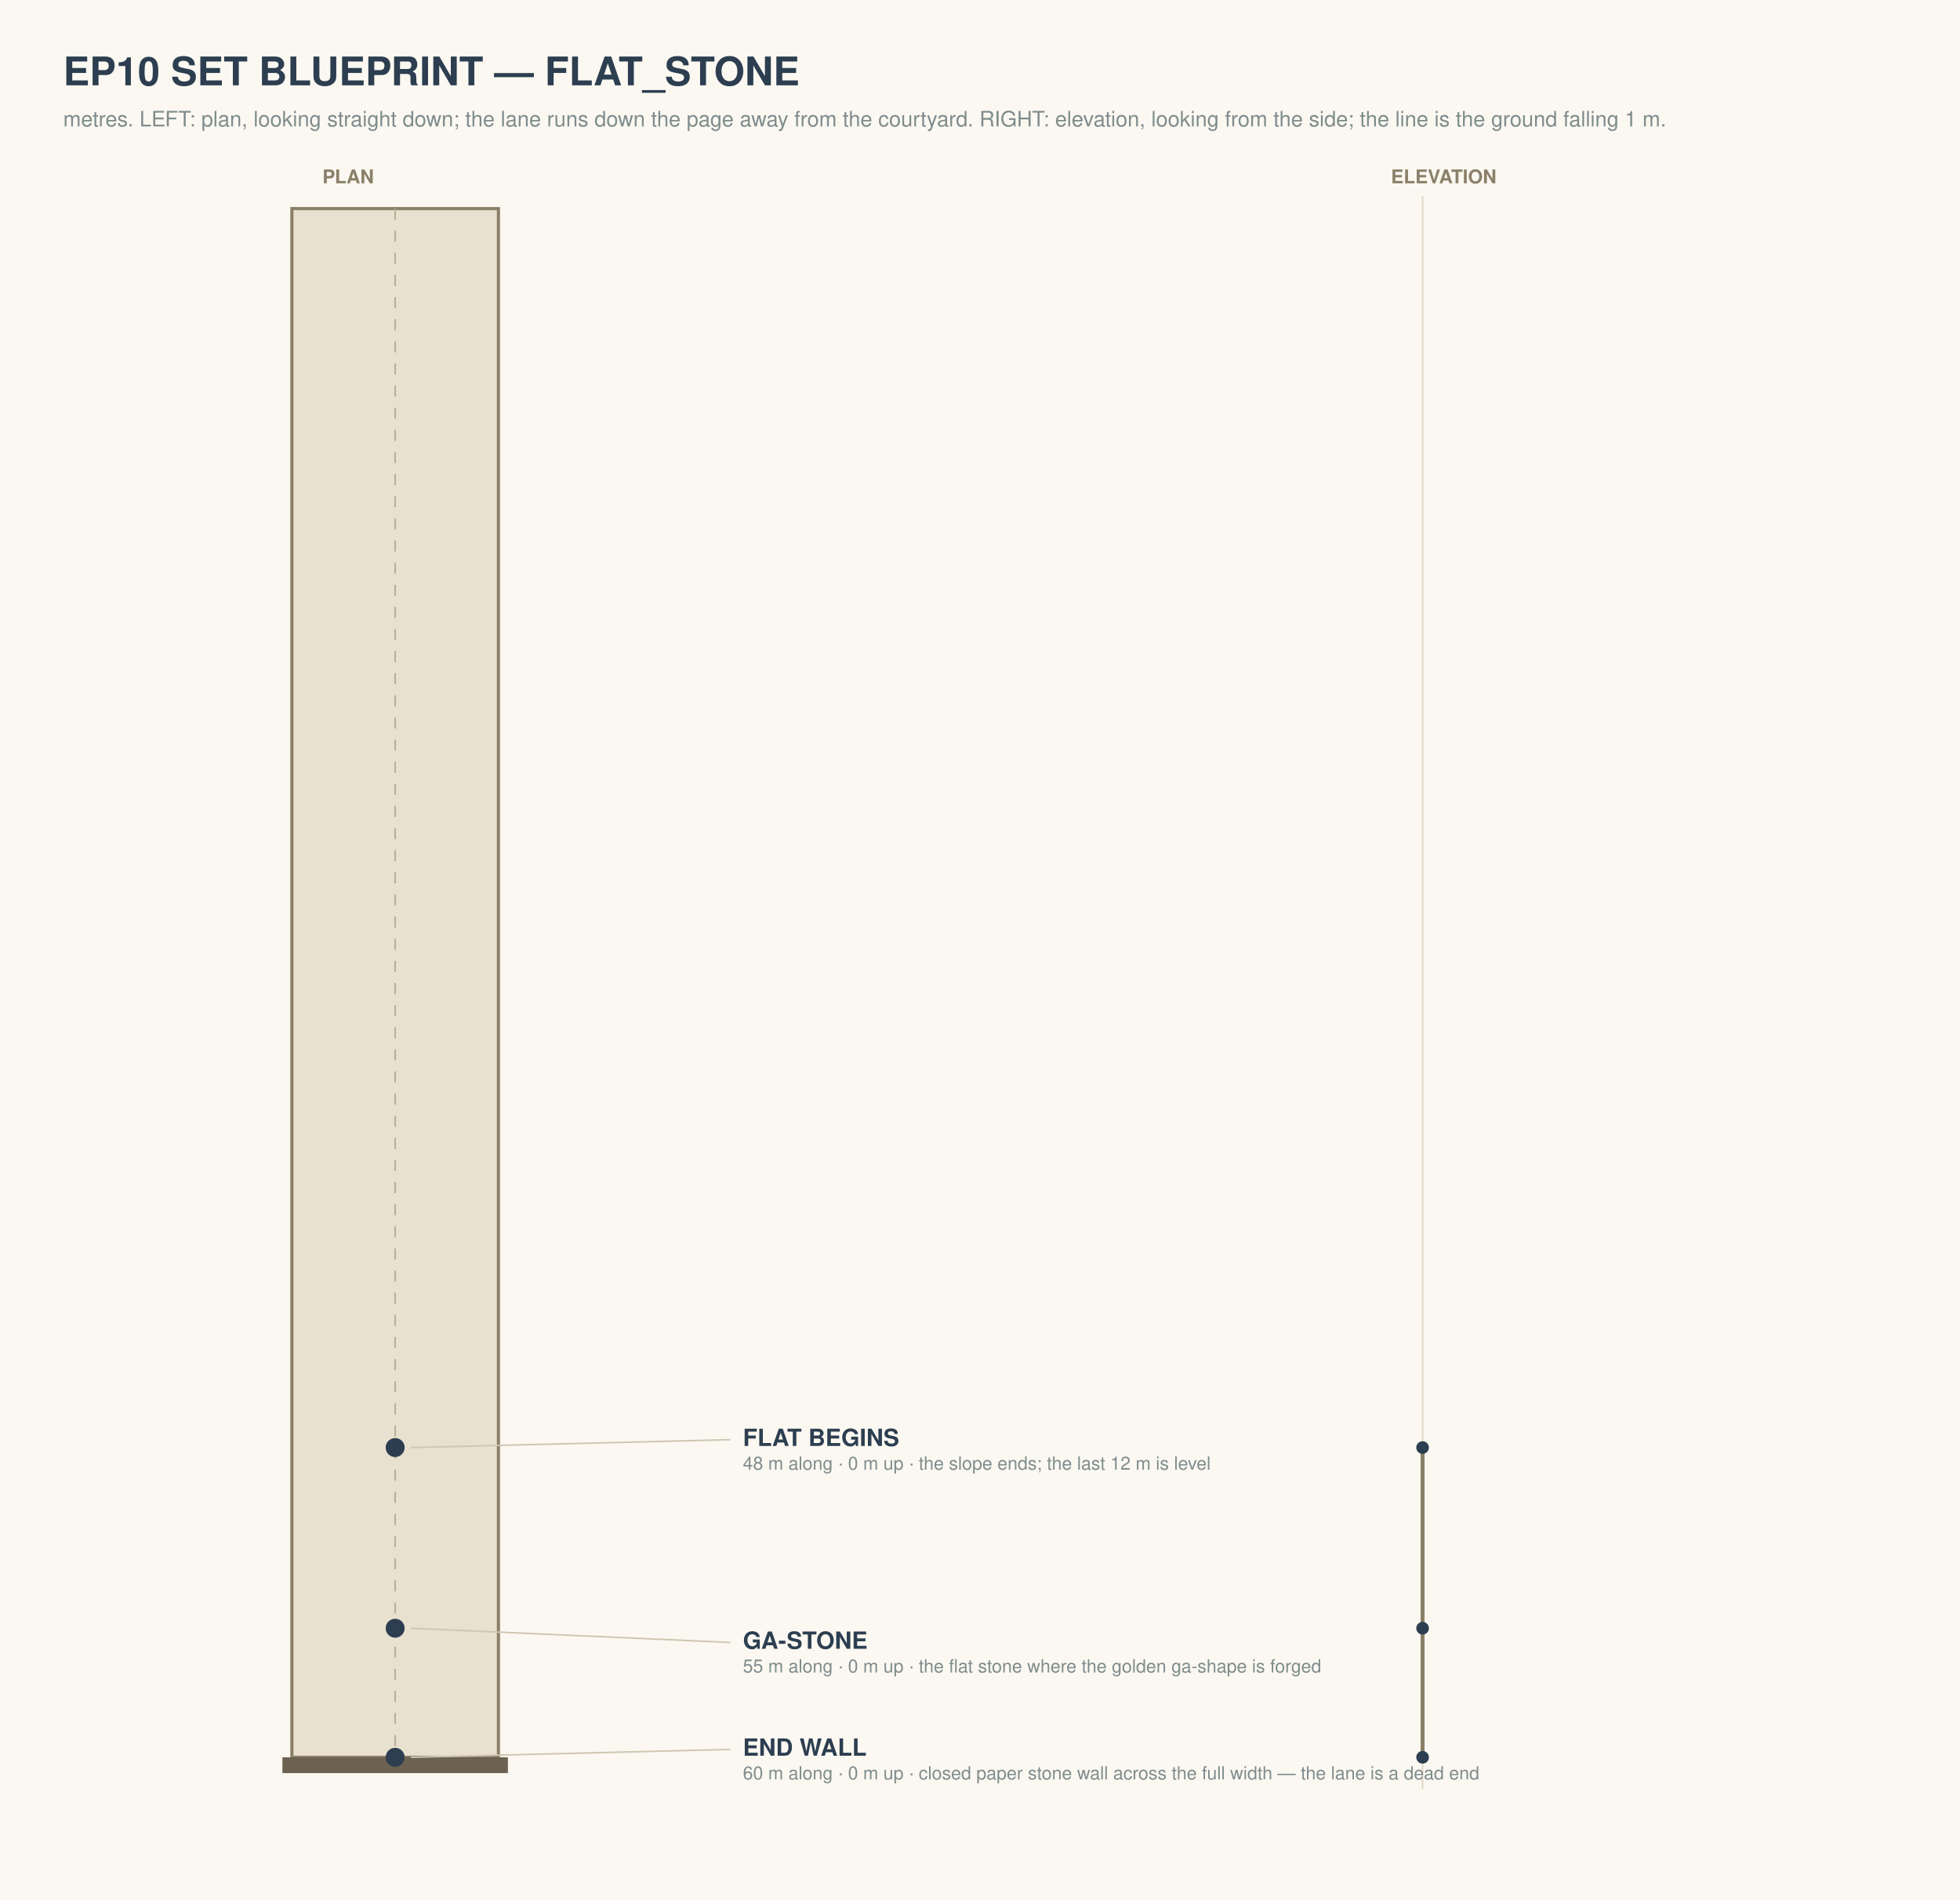
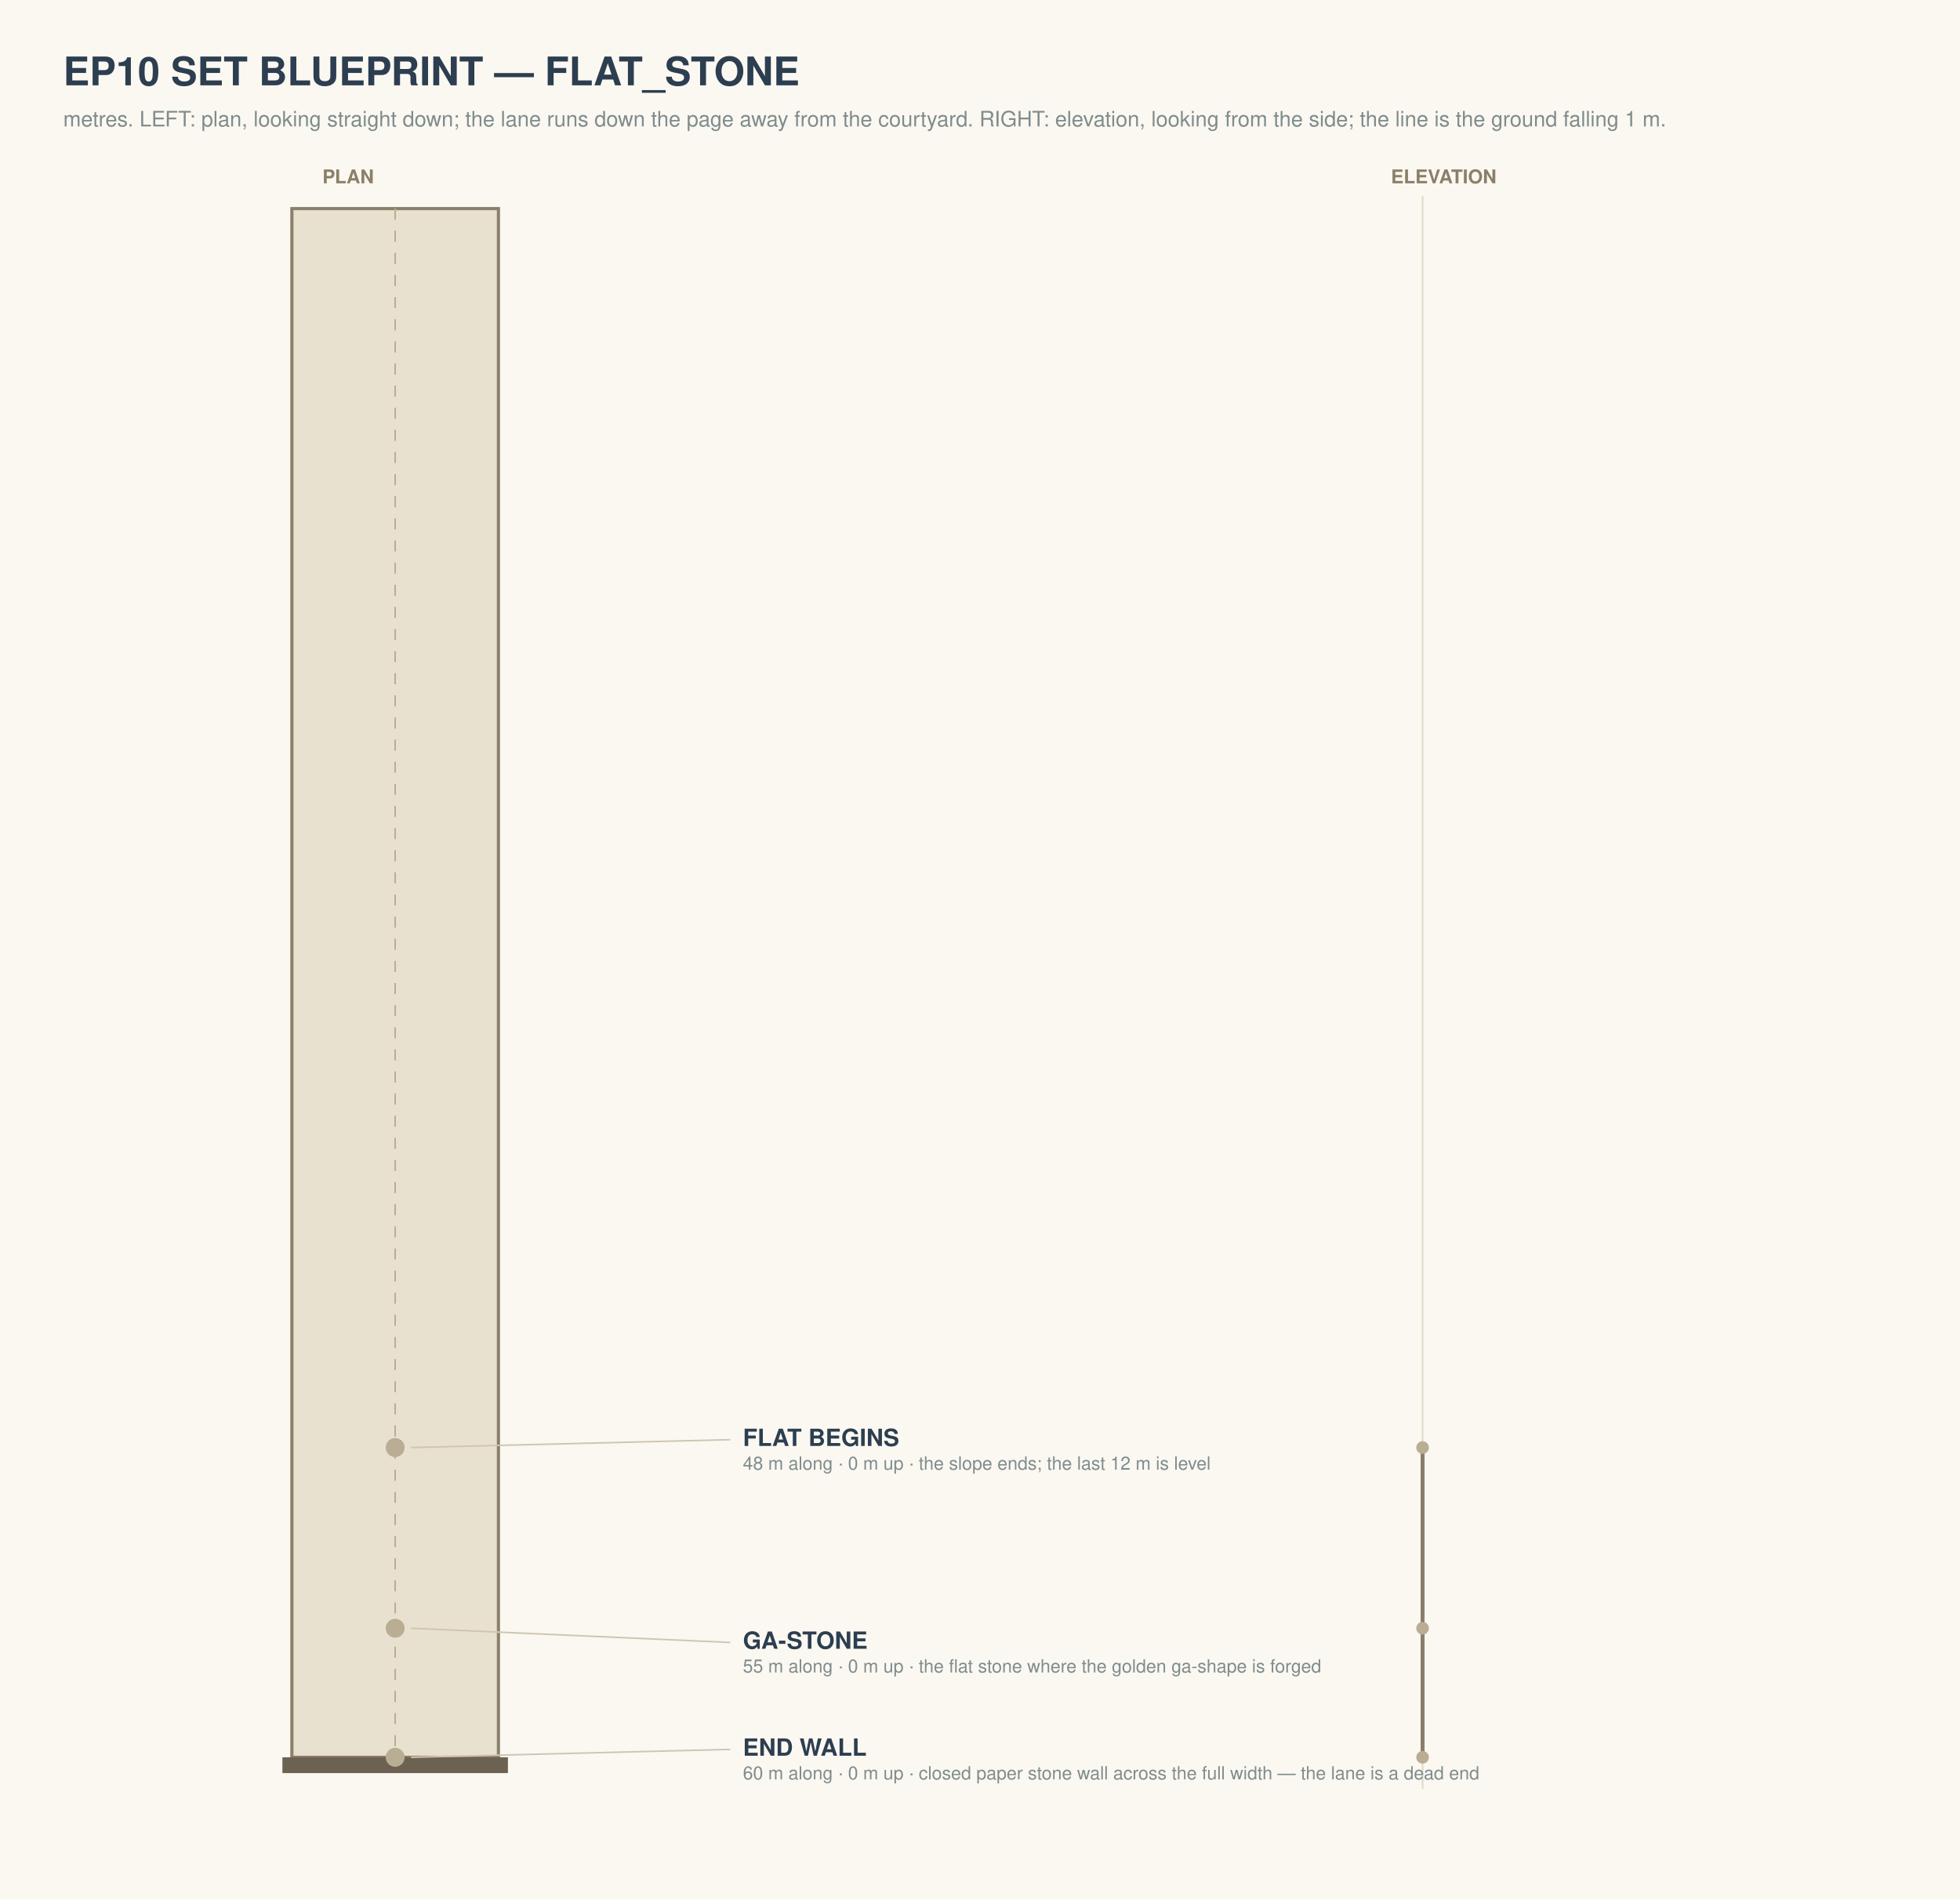
<svg xmlns="http://www.w3.org/2000/svg" width="1240" height="1202" viewBox="0 0 1240 1202">
  <rect width="100%" height="100%" fill="#fbf8f1" />
  <text x="40" y="54" font-family="Helvetica" font-size="25" font-weight="bold" fill="#2c3e50">EP10 SET BLUEPRINT — FLAT_STONE</text>
  <text x="40" y="80" font-family="Helvetica" font-size="13.5" fill="#7f8c8d">metres. LEFT: plan, looking straight down; the lane runs down the page away from the courtyard.  RIGHT: elevation, looking from the side; the line is the ground falling 1 m.</text>
  <text x="204" y="116" font-family="Helvetica" font-size="12" font-weight="bold" fill="#8a7f68">PLAN</text>
  <text x="880" y="116" font-family="Helvetica" font-size="12" font-weight="bold" fill="#8a7f68">ELEVATION</text>
  <line x1="900" y1="124" x2="900" y2="1132" stroke="#e0d8c6" stroke-width="1" />
  <rect x="184.667" y="132" width="130.667" height="980" fill="#e9e1d0" stroke="#8a7f68" stroke-width="2" />
  <line x1="250" y1="132" x2="250" y2="1112" stroke="#b9ad93" stroke-width="1" stroke-dasharray="7 7" />
  <rect x="178.667" y="1112" width="142.667" height="10" fill="#6d6151" />
  <polyline points="900,916 900,1030.333 900,1112" fill="none" stroke="#8a7f68" stroke-width="2.5" />
-   <circle cx="250" cy="916" r="6" fill="#2c3e50" />
-   <circle cx="900" cy="916" r="4" fill="#2c3e50" />
+   <circle cx="250" cy="916" r="6" fill="#b9ad93" />
+   <circle cx="900" cy="916" r="4" fill="#b9ad93" />
  <line x1="260" y1="916" x2="462" y2="911" stroke="#cfc6b2" stroke-width="1" />
  <text x="470" y="915" font-family="Helvetica" font-size="15" font-weight="bold" fill="#2c3e50">FLAT BEGINS</text>
  <text x="470" y="930" font-family="Helvetica" font-size="11.5" fill="#7f8c8d">48 m along · 0 m up · the slope ends; the last 12 m is level</text>
-   <circle cx="250" cy="1030.333" r="6" fill="#2c3e50" />
-   <circle cx="900" cy="1030.333" r="4" fill="#2c3e50" />
+   <circle cx="250" cy="1030.333" r="6" fill="#b9ad93" />
+   <circle cx="900" cy="1030.333" r="4" fill="#b9ad93" />
  <line x1="260" y1="1030.333" x2="462" y2="1039.333" stroke="#cfc6b2" stroke-width="1" />
  <text x="470" y="1043.333" font-family="Helvetica" font-size="15" font-weight="bold" fill="#2c3e50">GA-STONE</text>
  <text x="470" y="1058.333" font-family="Helvetica" font-size="11.5" fill="#7f8c8d">55 m along · 0 m up · the flat stone where the golden ga-shape is forged</text>
-   <circle cx="250" cy="1112" r="6" fill="#2c3e50" />
-   <circle cx="900" cy="1112" r="4" fill="#2c3e50" />
+   <circle cx="250" cy="1112" r="6" fill="#b9ad93" />
+   <circle cx="900" cy="1112" r="4" fill="#b9ad93" />
  <line x1="260" y1="1112" x2="462" y2="1107" stroke="#cfc6b2" stroke-width="1" />
  <text x="470" y="1111" font-family="Helvetica" font-size="15" font-weight="bold" fill="#2c3e50">END WALL</text>
  <text x="470" y="1126" font-family="Helvetica" font-size="11.5" fill="#7f8c8d">60 m along · 0 m up · closed paper stone wall across the full width — the lane is a dead end</text>
</svg>
